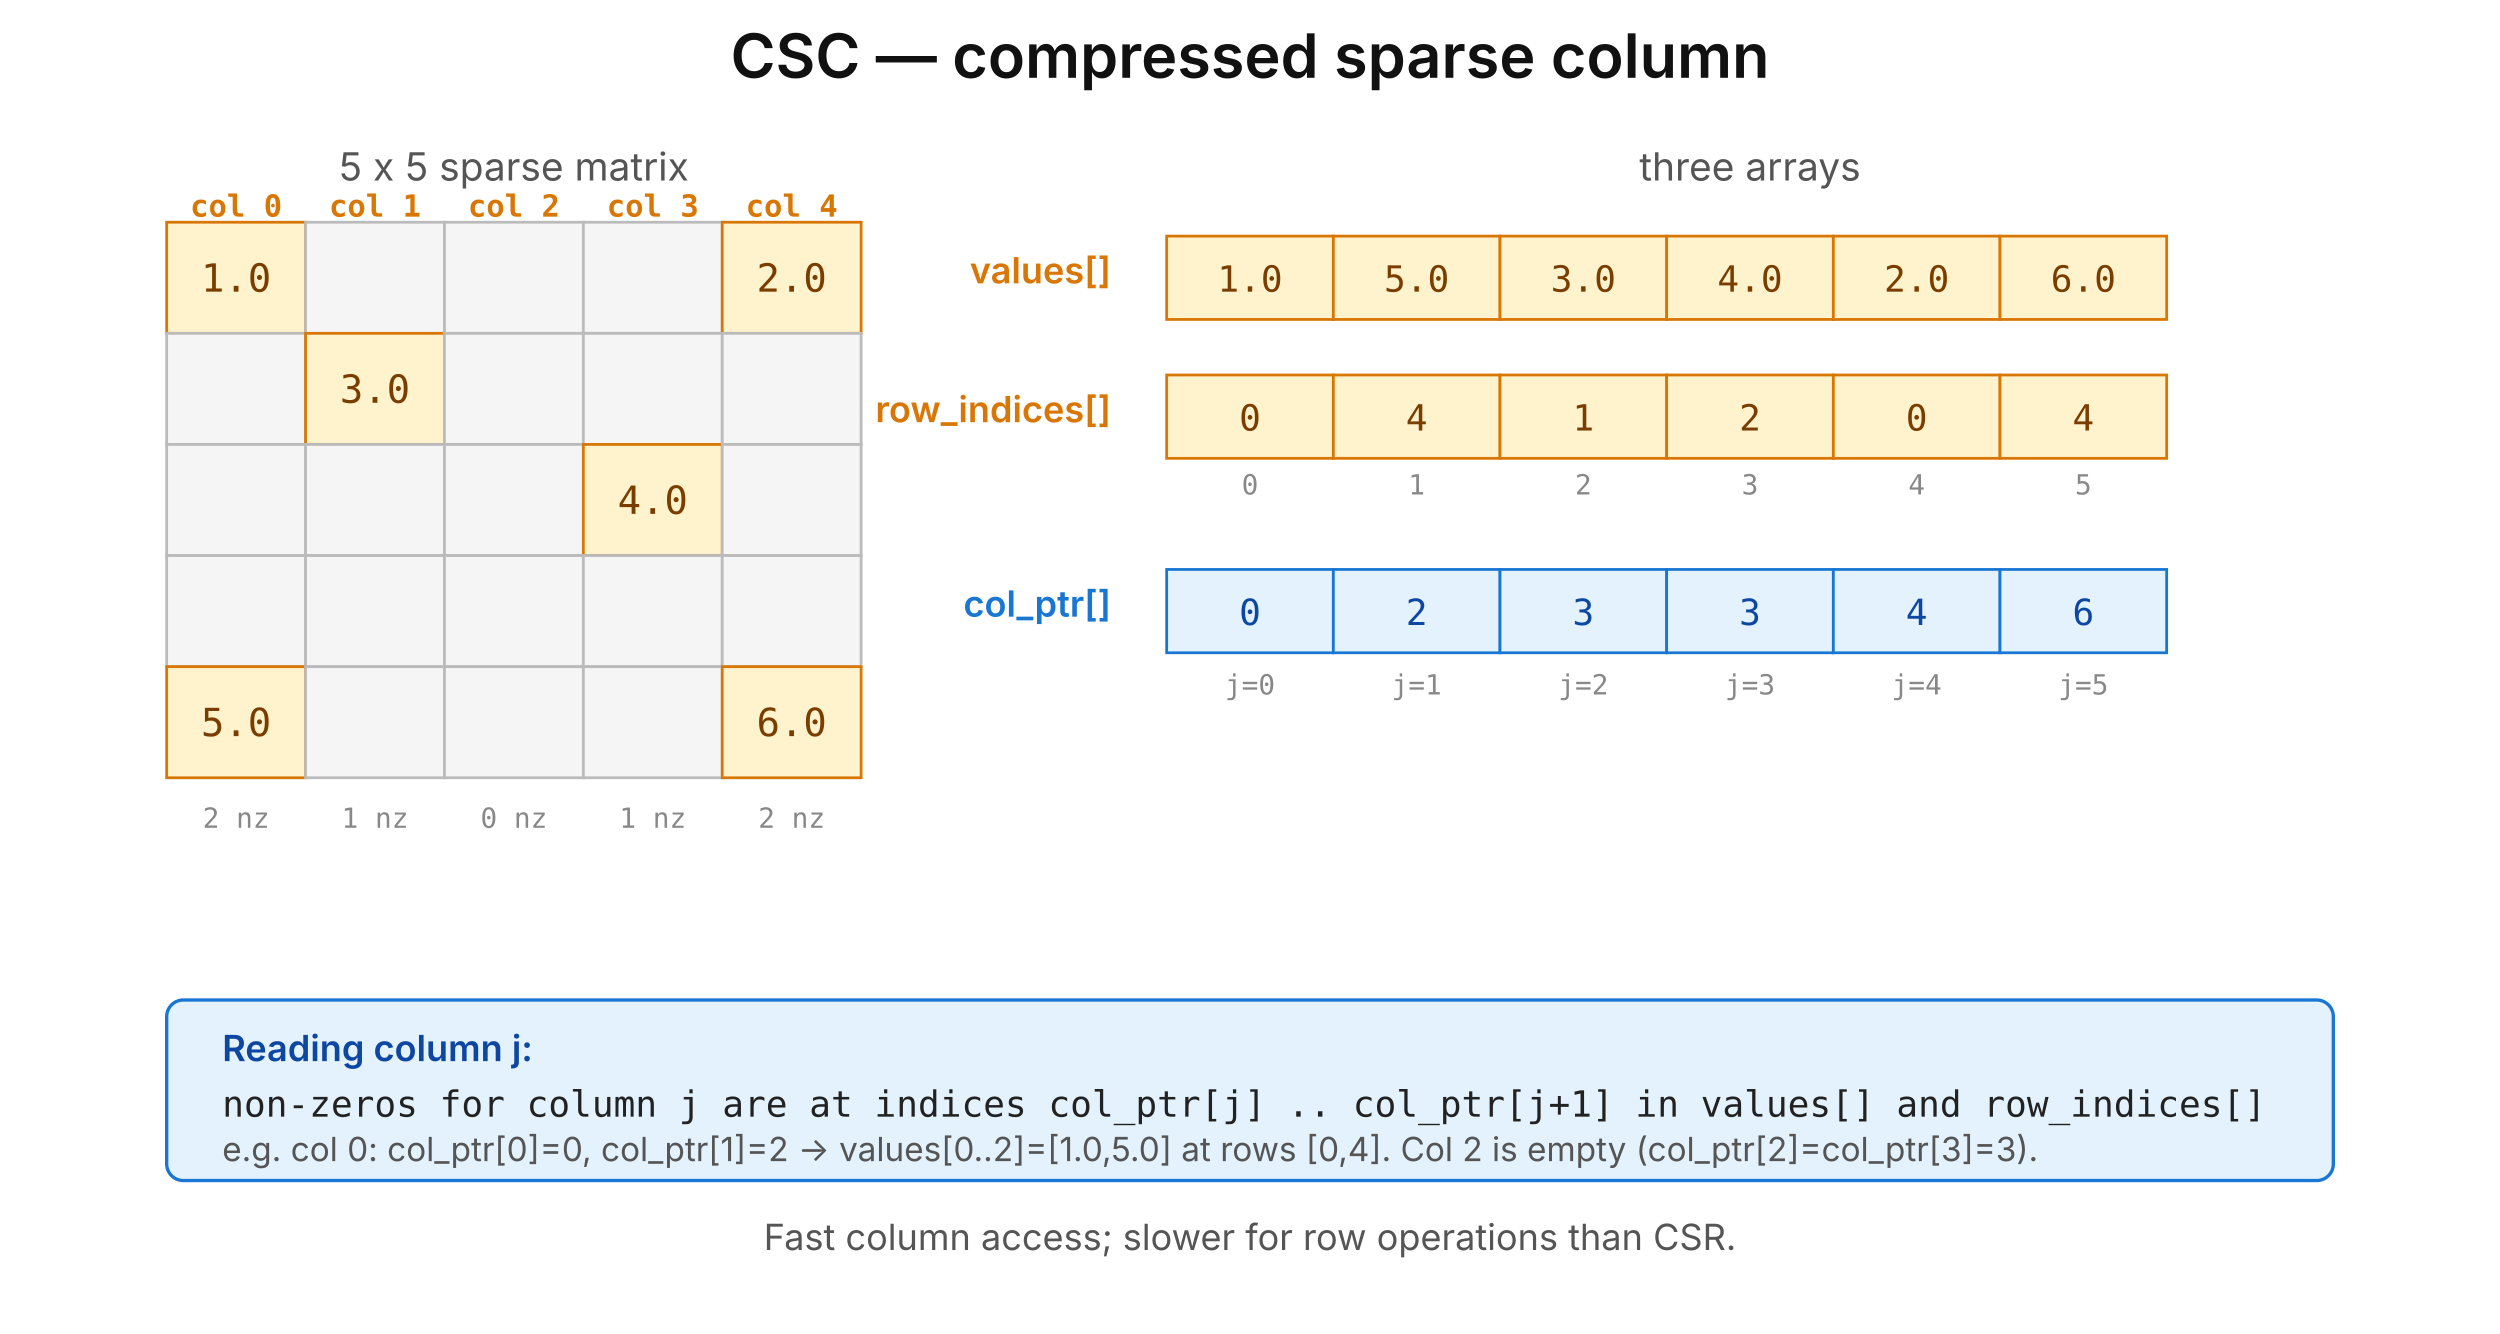
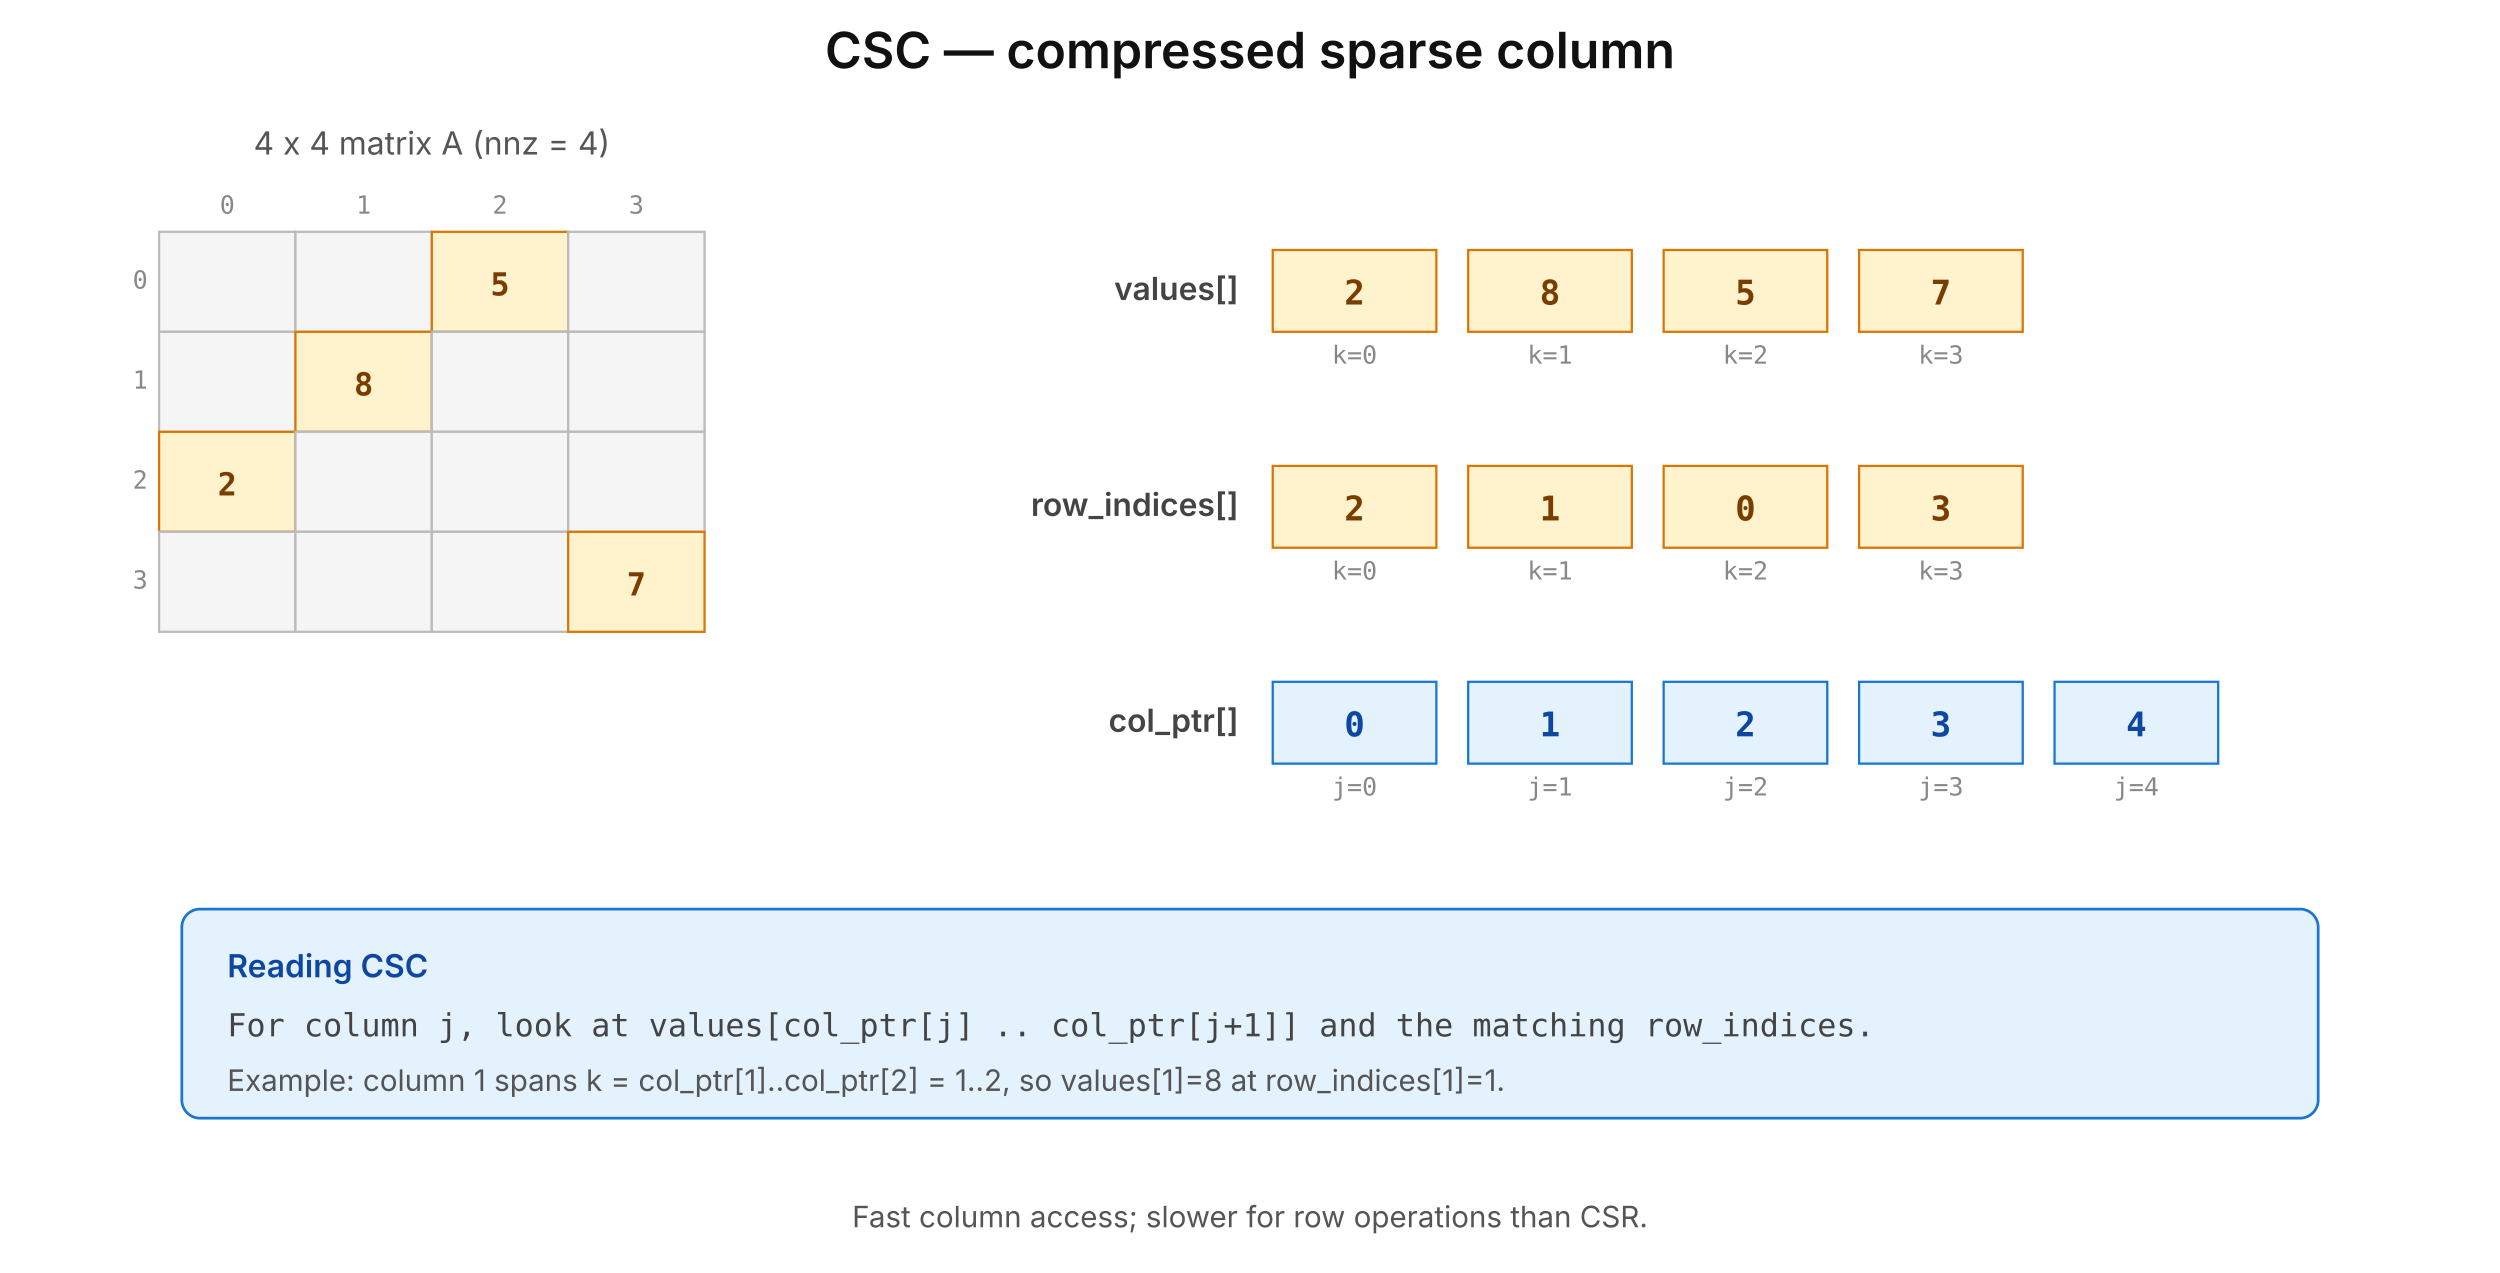
- <svg xmlns="http://www.w3.org/2000/svg" viewBox="0 0 900 480" font-family="system-ui, -apple-system, sans-serif">
-   <text x="450" y="28" text-anchor="middle" font-size="22" font-weight="600" fill="#111">CSC — compressed sparse column</text>
-   <g transform="translate(60,80)" font-family="ui-monospace, monospace" font-size="14" text-anchor="middle">
-     <text x="125" y="-15" font-family="system-ui, -apple-system, sans-serif" font-size="14" fill="#555">5 x 5 sparse matrix</text>
-     <rect x="0" y="0" width="50" height="40" fill="#fff3cd" stroke="#d97706" />
-     <text x="25" y="25" fill="#7a3d00">1.0</text>
-     <rect x="50" y="0" width="50" height="40" fill="#f5f5f5" stroke="#bbb" />
-     <rect x="100" y="0" width="50" height="40" fill="#f5f5f5" stroke="#bbb" />
-     <rect x="150" y="0" width="50" height="40" fill="#f5f5f5" stroke="#bbb" />
-     <rect x="200" y="0" width="50" height="40" fill="#fff3cd" stroke="#d97706" />
-     <text x="225" y="25" fill="#7a3d00">2.0</text>
-     <rect x="0" y="40" width="50" height="40" fill="#f5f5f5" stroke="#bbb" />
-     <rect x="50" y="40" width="50" height="40" fill="#fff3cd" stroke="#d97706" />
-     <text x="75" y="65" fill="#7a3d00">3.0</text>
-     <rect x="100" y="40" width="50" height="40" fill="#f5f5f5" stroke="#bbb" />
-     <rect x="150" y="40" width="50" height="40" fill="#f5f5f5" stroke="#bbb" />
-     <rect x="200" y="40" width="50" height="40" fill="#f5f5f5" stroke="#bbb" />
-     <rect x="0" y="80" width="50" height="40" fill="#f5f5f5" stroke="#bbb" />
-     <rect x="50" y="80" width="50" height="40" fill="#f5f5f5" stroke="#bbb" />
-     <rect x="100" y="80" width="50" height="40" fill="#f5f5f5" stroke="#bbb" />
-     <rect x="150" y="80" width="50" height="40" fill="#fff3cd" stroke="#d97706" />
-     <text x="175" y="105" fill="#7a3d00">4.0</text>
-     <rect x="200" y="80" width="50" height="40" fill="#f5f5f5" stroke="#bbb" />
-     <rect x="0" y="120" width="50" height="40" fill="#f5f5f5" stroke="#bbb" />
-     <rect x="50" y="120" width="50" height="40" fill="#f5f5f5" stroke="#bbb" />
-     <rect x="100" y="120" width="50" height="40" fill="#f5f5f5" stroke="#bbb" />
-     <rect x="150" y="120" width="50" height="40" fill="#f5f5f5" stroke="#bbb" />
-     <rect x="200" y="120" width="50" height="40" fill="#f5f5f5" stroke="#bbb" />
-     <rect x="0" y="160" width="50" height="40" fill="#fff3cd" stroke="#d97706" />
-     <text x="25" y="185" fill="#7a3d00">5.0</text>
-     <rect x="50" y="160" width="50" height="40" fill="#f5f5f5" stroke="#bbb" />
-     <rect x="100" y="160" width="50" height="40" fill="#f5f5f5" stroke="#bbb" />
-     <rect x="150" y="160" width="50" height="40" fill="#f5f5f5" stroke="#bbb" />
-     <rect x="200" y="160" width="50" height="40" fill="#fff3cd" stroke="#d97706" />
-     <text x="225" y="185" fill="#7a3d00">6.0</text>
-     <g font-size="11" fill="#d97706" text-anchor="middle" font-weight="600">
-       <text x="25" y="-2">col 0</text>
-       <text x="75" y="-2">col 1</text>
-       <text x="125" y="-2">col 2</text>
-       <text x="175" y="-2">col 3</text>
-       <text x="225" y="-2">col 4</text>
+ <svg xmlns="http://www.w3.org/2000/svg" viewBox="0 0 1100 560" font-family="system-ui, -apple-system, sans-serif">
+   <text x="550" y="30" text-anchor="middle" font-size="22" font-weight="600" fill="#111">CSC — compressed sparse column</text>
+   <g font-family="ui-monospace, monospace" font-size="14" text-anchor="middle">
+     <text x="190" y="68" font-family="system-ui, -apple-system, sans-serif" font-size="14" fill="#555">4 x 4 matrix A (nnz = 4)</text>
+     <g font-size="11" fill="#888">
+       <text x="100" y="94">0</text>
+       <text x="160" y="94">1</text>
+       <text x="220" y="94">2</text>
+       <text x="280" y="94">3</text>
    </g>
-     <g font-size="10" fill="#888" text-anchor="middle">
-       <text x="25" y="218">2 nz</text>
-       <text x="75" y="218">1 nz</text>
-       <text x="125" y="218">0 nz</text>
-       <text x="175" y="218">1 nz</text>
-       <text x="225" y="218">2 nz</text>
+     <g font-size="11" fill="#888" text-anchor="end">
+       <text x="65" y="127">0</text>
+       <text x="65" y="171">1</text>
+       <text x="65" y="215">2</text>
+       <text x="65" y="259">3</text>
+     </g>
+     <rect x="70" y="102" width="60" height="44" fill="#f5f5f5" stroke="#bbb" />
+     <rect x="130" y="102" width="60" height="44" fill="#f5f5f5" stroke="#bbb" />
+     <rect x="190" y="102" width="60" height="44" fill="#fff3cd" stroke="#d97706" />
+     <text x="220" y="130" fill="#7a3d00" font-weight="700">5</text>
+     <rect x="250" y="102" width="60" height="44" fill="#f5f5f5" stroke="#bbb" />
+     <rect x="70" y="146" width="60" height="44" fill="#f5f5f5" stroke="#bbb" />
+     <rect x="130" y="146" width="60" height="44" fill="#fff3cd" stroke="#d97706" />
+     <text x="160" y="174" fill="#7a3d00" font-weight="700">8</text>
+     <rect x="190" y="146" width="60" height="44" fill="#f5f5f5" stroke="#bbb" />
+     <rect x="250" y="146" width="60" height="44" fill="#f5f5f5" stroke="#bbb" />
+     <rect x="70" y="190" width="60" height="44" fill="#fff3cd" stroke="#d97706" />
+     <text x="100" y="218" fill="#7a3d00" font-weight="700">2</text>
+     <rect x="130" y="190" width="60" height="44" fill="#f5f5f5" stroke="#bbb" />
+     <rect x="190" y="190" width="60" height="44" fill="#f5f5f5" stroke="#bbb" />
+     <rect x="250" y="190" width="60" height="44" fill="#f5f5f5" stroke="#bbb" />
+     <rect x="70" y="234" width="60" height="44" fill="#f5f5f5" stroke="#bbb" />
+     <rect x="130" y="234" width="60" height="44" fill="#f5f5f5" stroke="#bbb" />
+     <rect x="190" y="234" width="60" height="44" fill="#f5f5f5" stroke="#bbb" />
+     <rect x="250" y="234" width="60" height="44" fill="#fff3cd" stroke="#d97706" />
+     <text x="280" y="262" fill="#7a3d00" font-weight="700">7</text>
+   </g>
+   <g font-family="ui-monospace, monospace" font-size="15" text-anchor="middle">
+     <g font-family="system-ui, -apple-system, sans-serif" font-size="14" font-weight="600" fill="#444" text-anchor="end">
+       <text x="545" y="132">values[]</text>
+       <text x="545" y="227">row_indices[]</text>
+       <text x="545" y="322">col_ptr[]</text>
+     </g>
+     <rect x="560" y="110" width="72" height="36" fill="#fff3cd" stroke="#d97706" />
+     <text x="596" y="134" fill="#7a3d00" font-weight="700">2</text>
+     <rect x="646" y="110" width="72" height="36" fill="#fff3cd" stroke="#d97706" />
+     <text x="682" y="134" fill="#7a3d00" font-weight="700">8</text>
+     <rect x="732" y="110" width="72" height="36" fill="#fff3cd" stroke="#d97706" />
+     <text x="768" y="134" fill="#7a3d00" font-weight="700">5</text>
+     <rect x="818" y="110" width="72" height="36" fill="#fff3cd" stroke="#d97706" />
+     <text x="854" y="134" fill="#7a3d00" font-weight="700">7</text>
+     <g font-size="11" fill="#888">
+       <text x="596" y="160">k=0</text>
+       <text x="682" y="160">k=1</text>
+       <text x="768" y="160">k=2</text>
+       <text x="854" y="160">k=3</text>
+     </g>
+     <rect x="560" y="205" width="72" height="36" fill="#fff3cd" stroke="#d97706" />
+     <text x="596" y="229" fill="#7a3d00" font-weight="700">2</text>
+     <rect x="646" y="205" width="72" height="36" fill="#fff3cd" stroke="#d97706" />
+     <text x="682" y="229" fill="#7a3d00" font-weight="700">1</text>
+     <rect x="732" y="205" width="72" height="36" fill="#fff3cd" stroke="#d97706" />
+     <text x="768" y="229" fill="#7a3d00" font-weight="700">0</text>
+     <rect x="818" y="205" width="72" height="36" fill="#fff3cd" stroke="#d97706" />
+     <text x="854" y="229" fill="#7a3d00" font-weight="700">3</text>
+     <g font-size="11" fill="#888">
+       <text x="596" y="255">k=0</text>
+       <text x="682" y="255">k=1</text>
+       <text x="768" y="255">k=2</text>
+       <text x="854" y="255">k=3</text>
+     </g>
+     <rect x="560" y="300" width="72" height="36" fill="#e3f2fd" stroke="#1976d2" />
+     <text x="596" y="324" fill="#0d47a1" font-weight="700">0</text>
+     <rect x="646" y="300" width="72" height="36" fill="#e3f2fd" stroke="#1976d2" />
+     <text x="682" y="324" fill="#0d47a1" font-weight="700">1</text>
+     <rect x="732" y="300" width="72" height="36" fill="#e3f2fd" stroke="#1976d2" />
+     <text x="768" y="324" fill="#0d47a1" font-weight="700">2</text>
+     <rect x="818" y="300" width="72" height="36" fill="#e3f2fd" stroke="#1976d2" />
+     <text x="854" y="324" fill="#0d47a1" font-weight="700">3</text>
+     <rect x="904" y="300" width="72" height="36" fill="#e3f2fd" stroke="#1976d2" />
+     <text x="940" y="324" fill="#0d47a1" font-weight="700">4</text>
+     <g font-size="11" fill="#888">
+       <text x="596" y="350">j=0</text>
+       <text x="682" y="350">j=1</text>
+       <text x="768" y="350">j=2</text>
+       <text x="854" y="350">j=3</text>
+       <text x="940" y="350">j=4</text>
    </g>
  </g>
-   <g transform="translate(420,80)" font-family="ui-monospace, monospace" font-size="13" text-anchor="middle">
-     <text x="210" y="-15" font-family="system-ui, -apple-system, sans-serif" font-size="14" fill="#555">three arrays</text>
-     <text x="-20" y="22" text-anchor="end" font-family="system-ui, -apple-system, sans-serif" font-size="13" font-weight="600" fill="#d97706">values[]</text>
-     <rect x="0" y="5" width="60" height="30" fill="#fff3cd" stroke="#d97706" />
-     <text x="30" y="25" fill="#7a3d00">1.0</text>
-     <rect x="60" y="5" width="60" height="30" fill="#fff3cd" stroke="#d97706" />
-     <text x="90" y="25" fill="#7a3d00">5.0</text>
-     <rect x="120" y="5" width="60" height="30" fill="#fff3cd" stroke="#d97706" />
-     <text x="150" y="25" fill="#7a3d00">3.0</text>
-     <rect x="180" y="5" width="60" height="30" fill="#fff3cd" stroke="#d97706" />
-     <text x="210" y="25" fill="#7a3d00">4.0</text>
-     <rect x="240" y="5" width="60" height="30" fill="#fff3cd" stroke="#d97706" />
-     <text x="270" y="25" fill="#7a3d00">2.0</text>
-     <rect x="300" y="5" width="60" height="30" fill="#fff3cd" stroke="#d97706" />
-     <text x="330" y="25" fill="#7a3d00">6.0</text>
-     <text x="-20" y="72" text-anchor="end" font-family="system-ui, -apple-system, sans-serif" font-size="13" font-weight="600" fill="#d97706">row_indices[]</text>
-     <rect x="0" y="55" width="60" height="30" fill="#fff3cd" stroke="#d97706" />
-     <text x="30" y="75" fill="#7a3d00">0</text>
-     <rect x="60" y="55" width="60" height="30" fill="#fff3cd" stroke="#d97706" />
-     <text x="90" y="75" fill="#7a3d00">4</text>
-     <rect x="120" y="55" width="60" height="30" fill="#fff3cd" stroke="#d97706" />
-     <text x="150" y="75" fill="#7a3d00">1</text>
-     <rect x="180" y="55" width="60" height="30" fill="#fff3cd" stroke="#d97706" />
-     <text x="210" y="75" fill="#7a3d00">2</text>
-     <rect x="240" y="55" width="60" height="30" fill="#fff3cd" stroke="#d97706" />
-     <text x="270" y="75" fill="#7a3d00">0</text>
-     <rect x="300" y="55" width="60" height="30" fill="#fff3cd" stroke="#d97706" />
-     <text x="330" y="75" fill="#7a3d00">4</text>
-     <g font-size="10" fill="#888" text-anchor="middle">
-       <text x="30" y="98">0</text>
-       <text x="90" y="98">1</text>
-       <text x="150" y="98">2</text>
-       <text x="210" y="98">3</text>
-       <text x="270" y="98">4</text>
-       <text x="330" y="98">5</text>
-     </g>
-     <text x="-20" y="142" text-anchor="end" font-family="system-ui, -apple-system, sans-serif" font-size="13" font-weight="600" fill="#1976d2">col_ptr[]</text>
-     <rect x="0" y="125" width="60" height="30" fill="#e3f2fd" stroke="#1976d2" />
-     <text x="30" y="145" fill="#0d47a1">0</text>
-     <rect x="60" y="125" width="60" height="30" fill="#e3f2fd" stroke="#1976d2" />
-     <text x="90" y="145" fill="#0d47a1">2</text>
-     <rect x="120" y="125" width="60" height="30" fill="#e3f2fd" stroke="#1976d2" />
-     <text x="150" y="145" fill="#0d47a1">3</text>
-     <rect x="180" y="125" width="60" height="30" fill="#e3f2fd" stroke="#1976d2" />
-     <text x="210" y="145" fill="#0d47a1">3</text>
-     <rect x="240" y="125" width="60" height="30" fill="#e3f2fd" stroke="#1976d2" />
-     <text x="270" y="145" fill="#0d47a1">4</text>
-     <rect x="300" y="125" width="60" height="30" fill="#e3f2fd" stroke="#1976d2" />
-     <text x="330" y="145" fill="#0d47a1">6</text>
-     <g font-size="10" fill="#888" text-anchor="middle">
-       <text x="30" y="170">j=0</text>
-       <text x="90" y="170">j=1</text>
-       <text x="150" y="170">j=2</text>
-       <text x="210" y="170">j=3</text>
-       <text x="270" y="170">j=4</text>
-       <text x="330" y="170">j=5</text>
-     </g>
+   <g>
+     <rect x="80" y="400" width="940" height="92" rx="8" ry="8" fill="#e3f2fd" stroke="#1976d2" stroke-width="1.2" />
+     <text x="100" y="430" font-size="14" font-weight="600" fill="#0d47a1">Reading CSC</text>
+     <text x="100" y="456" font-family="ui-monospace, monospace" font-size="14" fill="#444">For column j, look at values[col_ptr[j] .. col_ptr[j+1]] and the matching row_indices.</text>
+     <text x="100" y="480" font-size="13" fill="#555">Example: column 1 spans k = col_ptr[1]..col_ptr[2] = 1..2, so values[1]=8 at row_indices[1]=1.</text>
  </g>
-   <g transform="translate(60,360)">
-     <rect x="0" y="0" width="780" height="65" fill="#e3f2fd" stroke="#1976d2" stroke-width="1.2" rx="6" />
-     <text x="20" y="22" font-size="13" font-weight="600" fill="#0d47a1">Reading column j:</text>
-     <text x="20" y="42" font-size="13" font-family="ui-monospace, monospace" fill="#222">
-       non-zeros for column j are at indices  col_ptr[j] .. col_ptr[j+1]  in values[] and row_indices[]
-     </text>
-     <text x="20" y="58" font-size="12" fill="#555">
-       e.g. col 0: col_ptr[0]=0, col_ptr[1]=2  →  values[0..2]=[1.0,5.0] at rows [0,4]. Col 2 is empty (col_ptr[2]=col_ptr[3]=3).
-     </text>
-   </g>
-   <text x="450" y="450" text-anchor="middle" font-size="13" fill="#555">
-     Fast column access; slower for row operations than CSR.
-   </text>
+   <text x="550" y="540" text-anchor="middle" font-size="13" fill="#555">Fast column access; slower for row operations than CSR.</text>
</svg>
